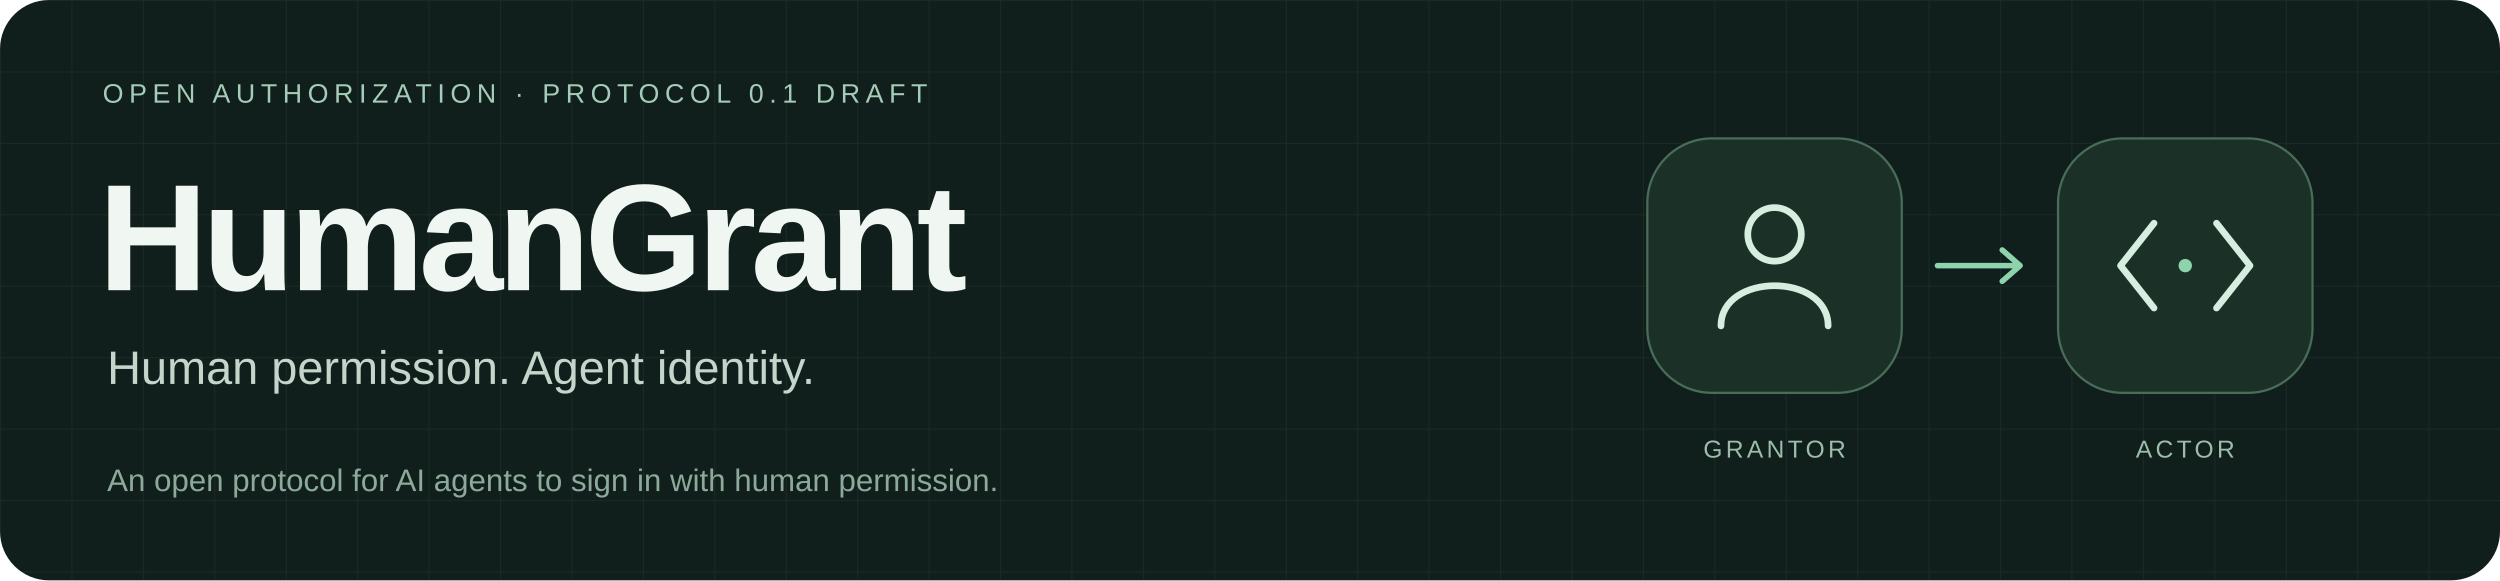
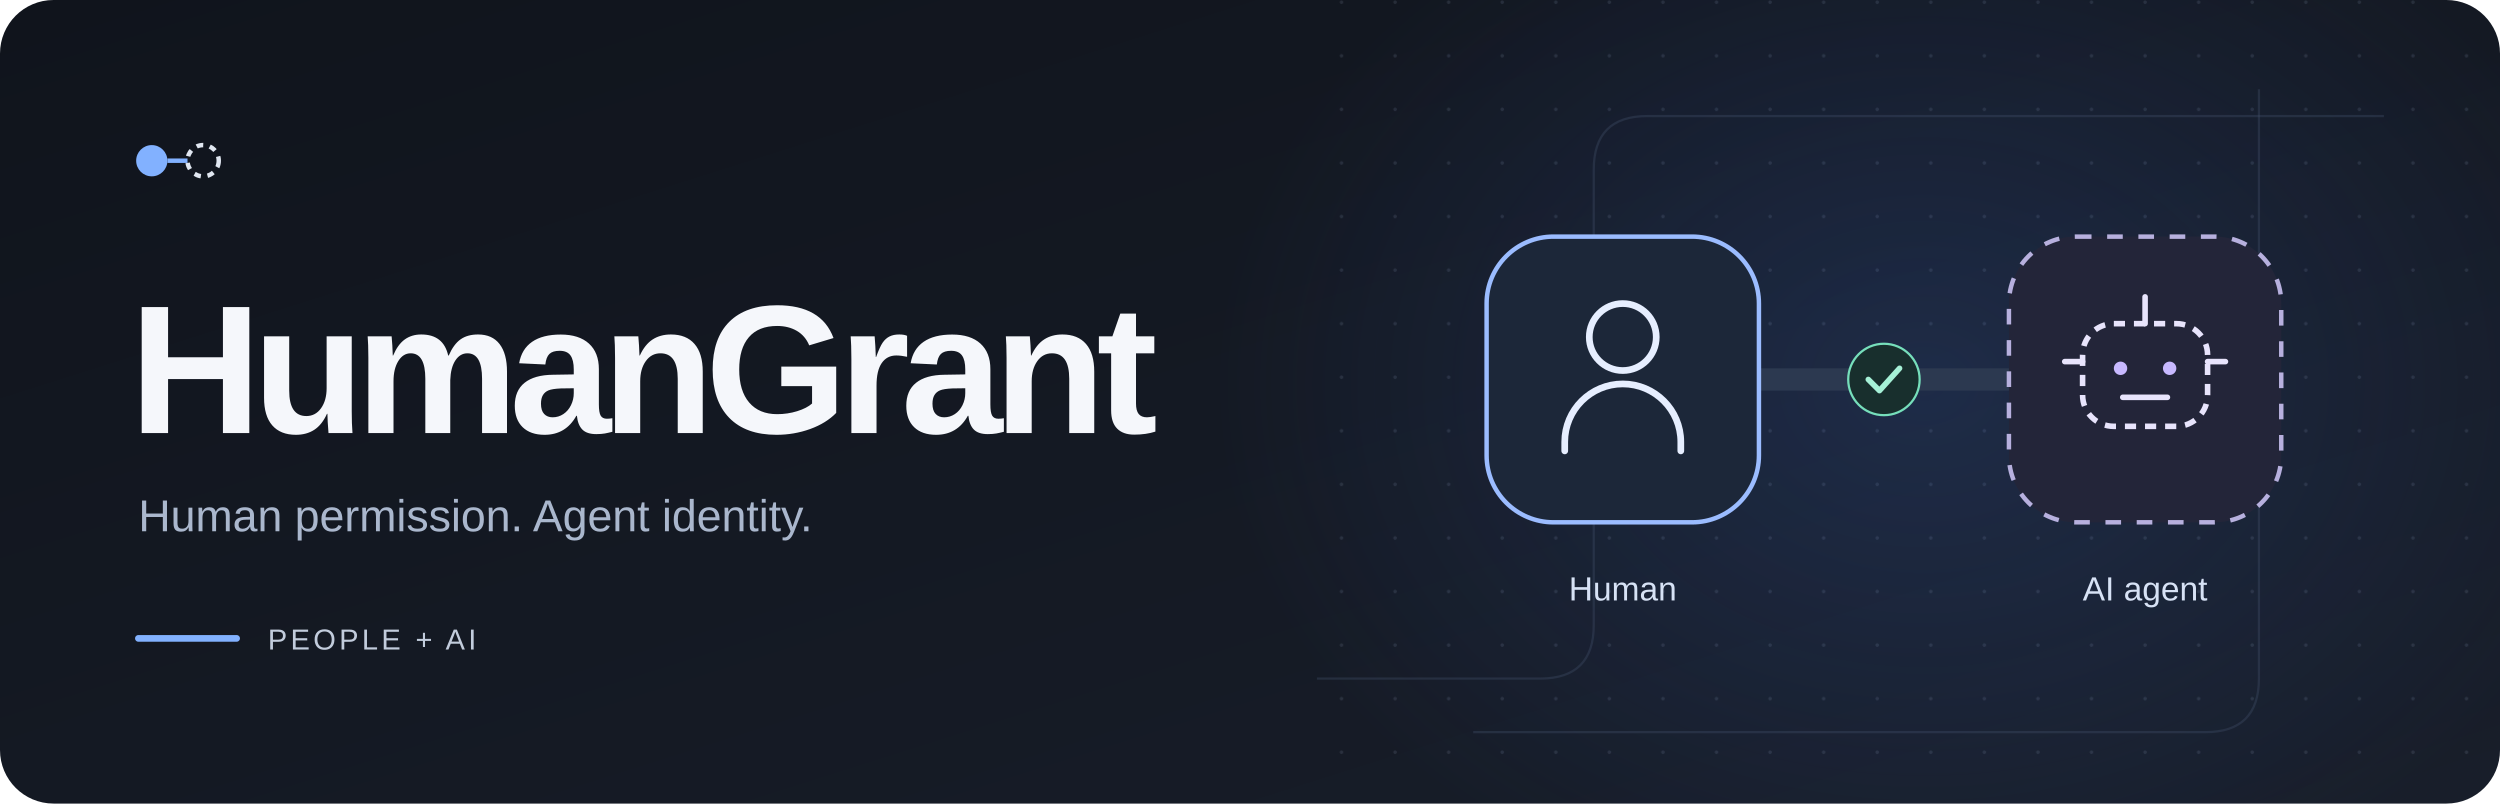
- <svg xmlns="http://www.w3.org/2000/svg" width="1120" height="260" viewBox="0 0 1120 260" role="img" aria-labelledby="title desc">
+ <svg xmlns="http://www.w3.org/2000/svg" width="1120" height="360" viewBox="0 0 1120 360" role="img" aria-labelledby="title desc">
  <defs>
-     <pattern id="grid" width="32" height="32" patternUnits="userSpaceOnUse">
-       <path d="M32 0H0v32" fill="none" stroke="#b6dfc9" stroke-opacity=".055" />
+     <linearGradient id="background" x2="1" y2="1">
+       <stop stop-color="#10141c" />
+       <stop offset="1" stop-color="#181e2a" />
+     </linearGradient>
+     <linearGradient id="connection">
+       <stop stop-color="#8bb8ff" />
+       <stop offset=".5" stop-color="#76dfbb" />
+       <stop offset="1" stop-color="#bda7ff" />
+     </linearGradient>
+     <radialGradient id="glow">
+       <stop stop-color="#477ae8" stop-opacity=".18" />
+       <stop offset="1" stop-color="#477ae8" stop-opacity="0" />
+     </radialGradient>
+     <pattern id="grid" width="24" height="24" patternUnits="userSpaceOnUse">
+       <circle cx="1" cy="1" r=".8" fill="#9eafcc" opacity=".14" />
    </pattern>
+     <clipPath id="frame">
+       <rect width="1120" height="360" rx="24" />
+     </clipPath>
  </defs>
-   <rect width="1120" height="260" rx="22" fill="#101f1b" />
-   <rect width="1120" height="260" rx="22" fill="url(#grid)" />
-   <text x="46" y="46" fill="#a5ccb8" font-family="Arial,Helvetica,sans-serif" font-size="12" letter-spacing="2.5">OPEN AUTHORIZATION · PROTOCOL 0.1 DRAFT</text>
-   <text x="44" y="130" fill="#f0f6f2" font-family="Arial,Helvetica,sans-serif" font-size="68" font-weight="700" letter-spacing="-2.5">HumanGrant</text>
-   <text x="48" y="172" fill="#c4d6cb" font-family="Arial,Helvetica,sans-serif" font-size="21">Human permission. Agent identity.</text>
-   <text x="48" y="220" fill="#8da99a" font-family="Arial,Helvetica,sans-serif" font-size="14">An open protocol for AI agents to sign in with human permission.</text>
-   <g transform="translate(738 62)">
-     <rect width="114" height="114" rx="29" fill="#1b3128" stroke="#496d58" />
-     <circle cx="57" cy="43" r="12" fill="none" stroke="#d5eee0" stroke-width="3" />
-     <path d="M33 84c0-24 48-24 48 0" fill="none" stroke="#d5eee0" stroke-width="3" stroke-linecap="round" />
-     <path d="M130 57h37m-8-7 8 7-8 7" fill="none" stroke="#8dd4ad" stroke-width="2.5" stroke-linecap="round" stroke-linejoin="round" />
-     <rect x="184" width="114" height="114" rx="29" fill="#1b3128" stroke="#496d58" />
-     <path d="m227 38-15 19 15 19m28-38 15 19-15 19" fill="none" stroke="#d5eee0" stroke-width="3" stroke-linecap="round" stroke-linejoin="round" />
-     <circle cx="241" cy="57" r="3" fill="#8dd4ad" />
-     <text x="57" y="143" fill="#9dbcaa" font-family="Arial,Helvetica,sans-serif" font-size="11" text-anchor="middle" letter-spacing="1.5">GRANTOR</text>
-     <text x="241" y="143" fill="#9dbcaa" font-family="Arial,Helvetica,sans-serif" font-size="11" text-anchor="middle" letter-spacing="1.5">ACTOR</text>
+   <g clip-path="url(#frame)">
+     <rect width="1120" height="360" fill="url(#background)" />
+     <rect x="580" width="540" height="360" fill="url(#grid)" />
+     <ellipse cx="862" cy="172" rx="320" ry="250" fill="url(#glow)" />
+     <path d="M590 304h100q24 0 24-24V76q0-24 24-24h330" fill="none" stroke="#42516a" stroke-opacity=".35" />
+     <path d="M660 328h328q24 0 24-24V40" fill="none" stroke="#42516a" stroke-opacity=".35" />
+     <g font-family="Arial, Helvetica, sans-serif">
+       <g transform="translate(60 64)">
+         <circle cx="8" cy="8" r="7" fill="#82b1ff" />
+         <circle cx="31" cy="8" r="7" fill="none" stroke="#e1e7f1" stroke-width="2" stroke-dasharray="3 3" />
+         <path d="M15 8h9" stroke="#82b1ff" stroke-width="2" />
+       </g>
+       <text x="58" y="194" fill="#f5f7fb" font-size="82" font-weight="700" letter-spacing="-4">HumanGrant</text>
+       <text x="62" y="238" fill="#aab7cd" font-size="20">Human permission. Agent identity.</text>
+       <path d="M62 286h44" stroke="#82b1ff" stroke-width="3" stroke-linecap="round" />
+       <text x="120" y="291" fill="#c2ccdc" font-size="13" letter-spacing="1.5">PEOPLE + AI</text>
+       <path d="M788 170h112" stroke="#2c3950" stroke-width="10" stroke-linecap="round" />
+       <path d="M788 170h112" stroke="url(#connection)" stroke-width="2.5" stroke-linecap="round" />
+       <circle cx="844" cy="170" r="16" fill="#182f2d" stroke="#76dfbb" />
+       <path d="m837 170 5 5 9-10" fill="none" stroke="#a6f1d7" stroke-width="2.5" stroke-linecap="round" stroke-linejoin="round" />
+       <rect x="666" y="106" width="122" height="128" rx="30" fill="#1c2739" stroke="#9bbcff" stroke-width="2" />
+       <circle cx="727" cy="151" r="15" fill="none" stroke="#e6eeff" stroke-width="3" />
+       <path d="M701 202v-4a26 26 0 0 1 52 0v4" fill="none" stroke="#e6eeff" stroke-width="3" stroke-linecap="round" />
+       <rect x="900" y="106" width="122" height="128" rx="30" fill="#232539" stroke="#b7b0de" stroke-width="2" stroke-dasharray="7 7" />
+       <rect x="933" y="145" width="56" height="46" rx="14" fill="none" stroke="#e8e4fc" stroke-width="2.5" stroke-dasharray="5 4" />
+       <path d="M961 133v12m-28 17h-8m64 0h8" stroke="#e8e4fc" stroke-width="2.5" stroke-linecap="round" />
+       <circle cx="950" cy="165" r="3" fill="#c8b9ff" />
+       <circle cx="972" cy="165" r="3" fill="#c8b9ff" />
+       <path d="M951 178h20" stroke="#e8e4fc" stroke-width="2.5" stroke-linecap="round" />
+       <text x="727" y="269" text-anchor="middle" fill="#d7e2f5" font-size="15">Human</text>
+       <text x="961" y="269" text-anchor="middle" fill="#d7e2f5" font-size="15">AI agent</text>
+     </g>
  </g>
</svg>
